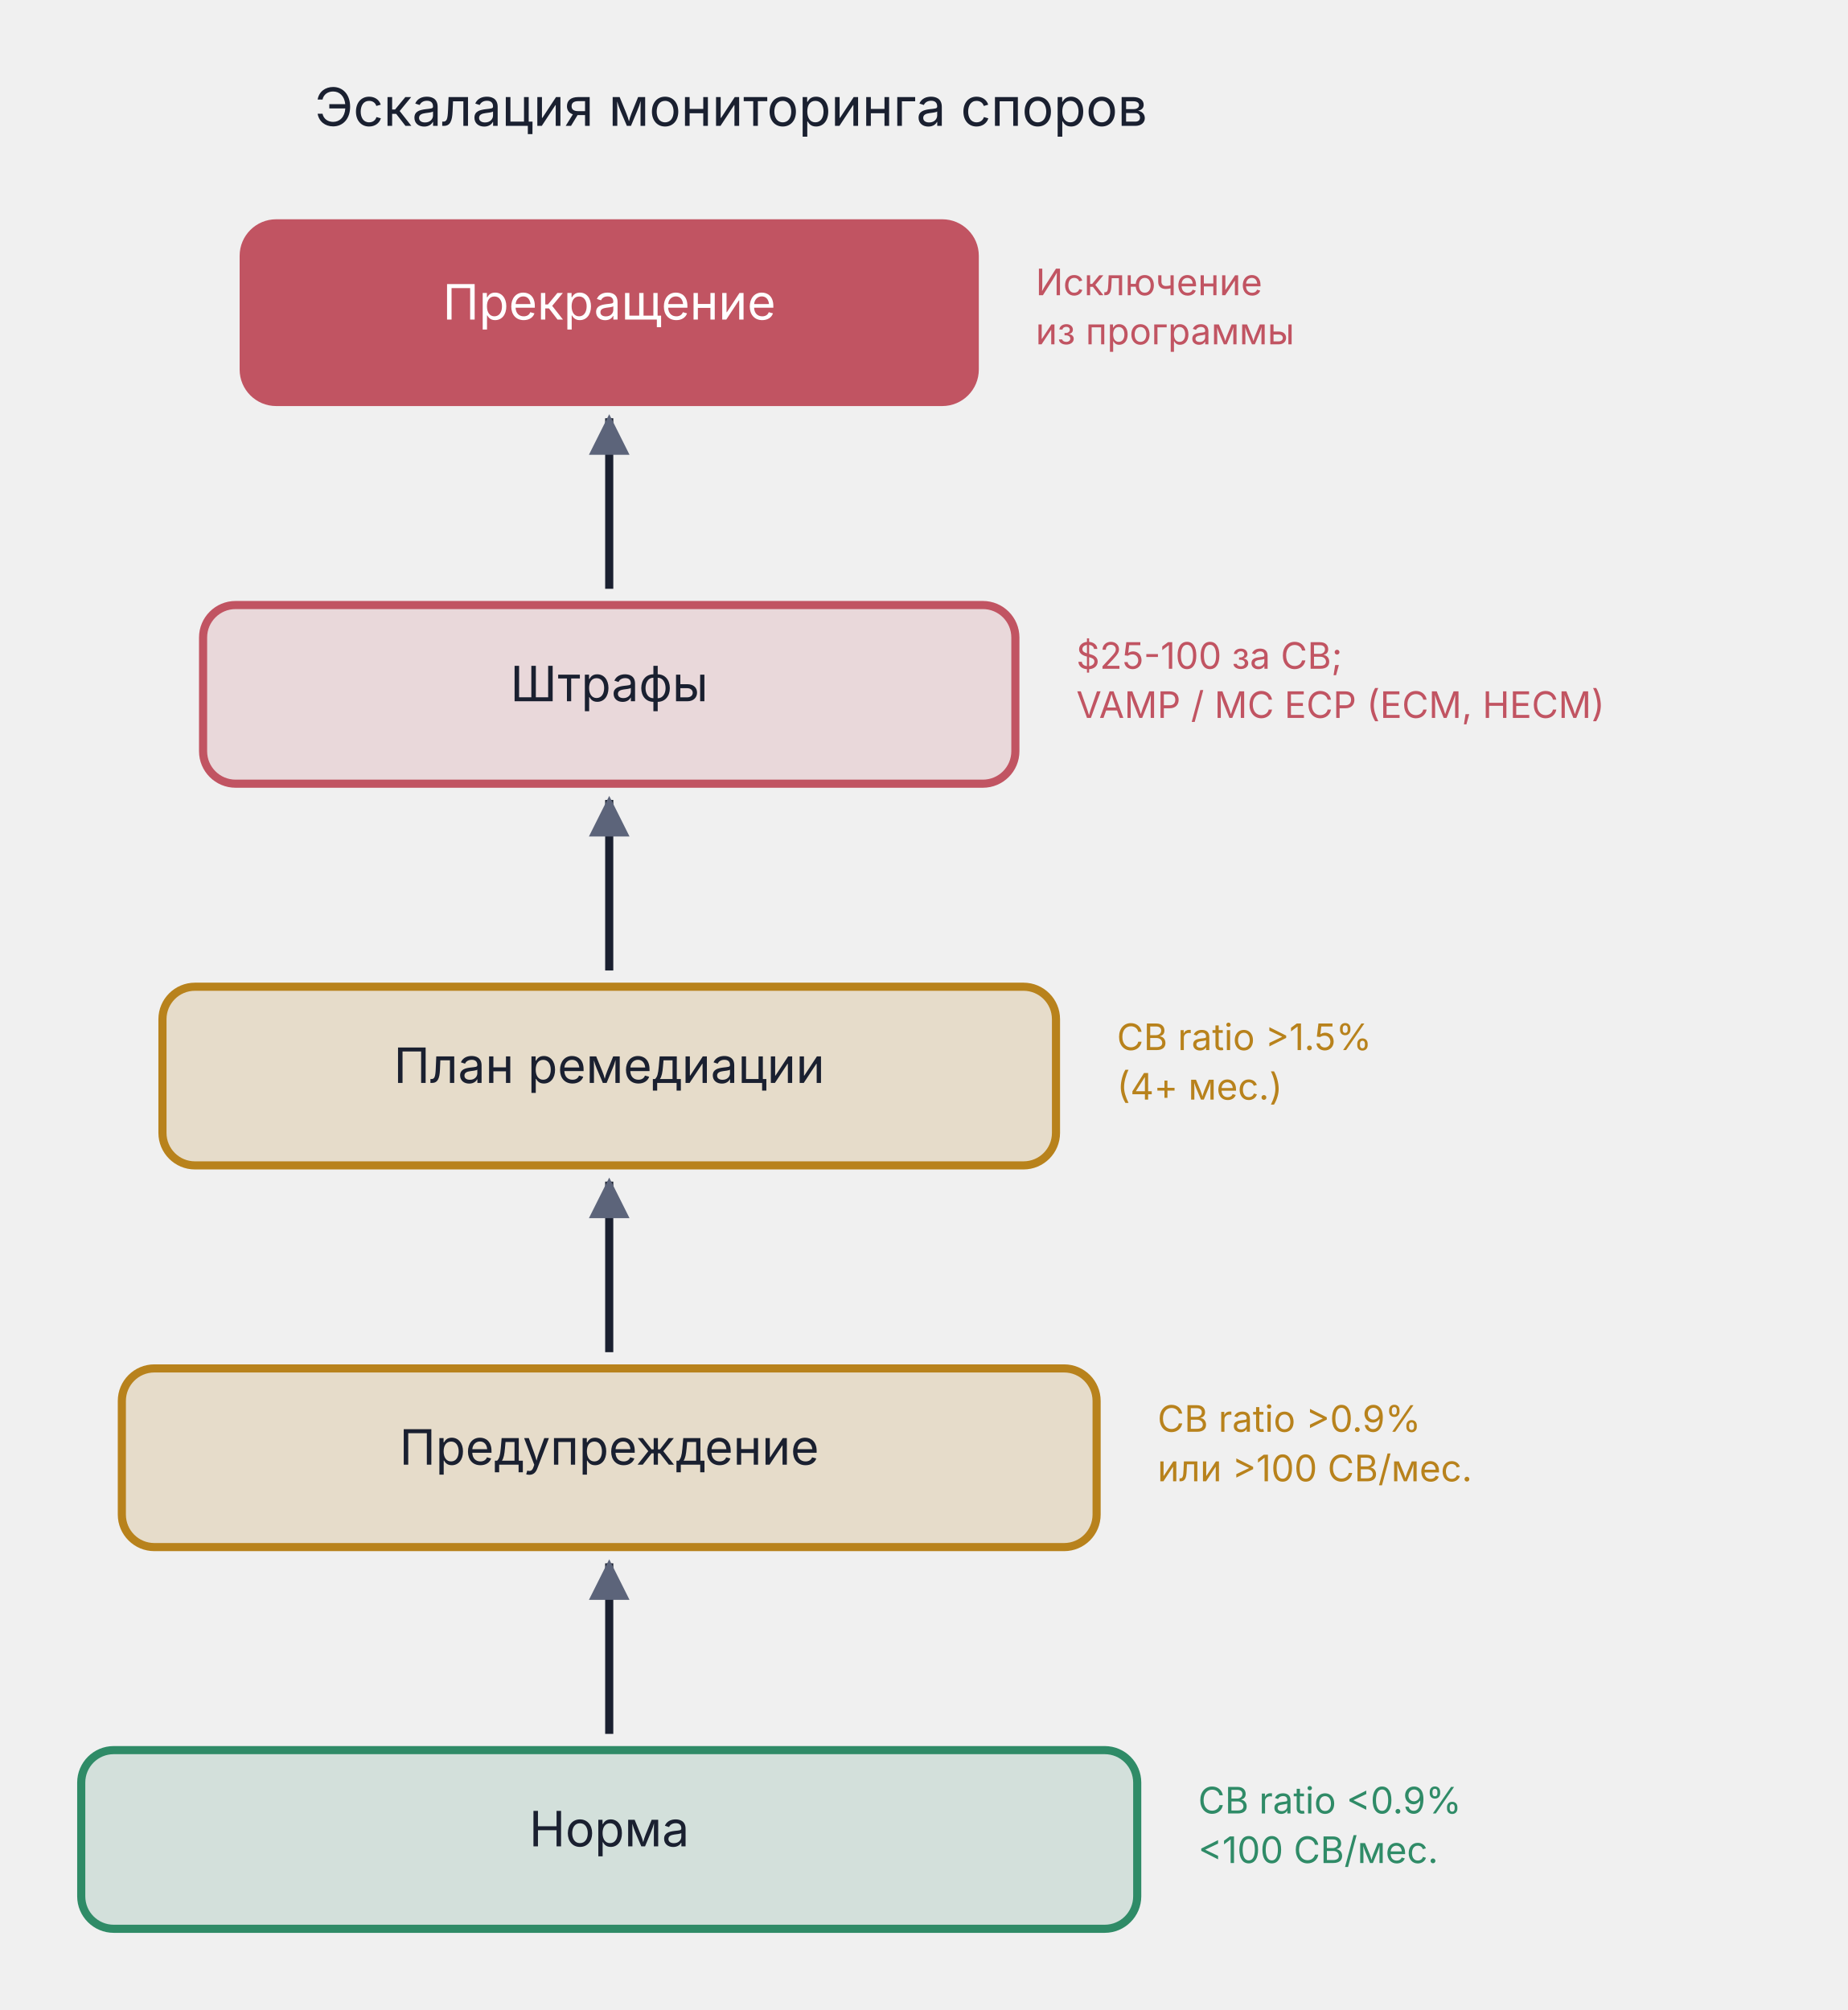
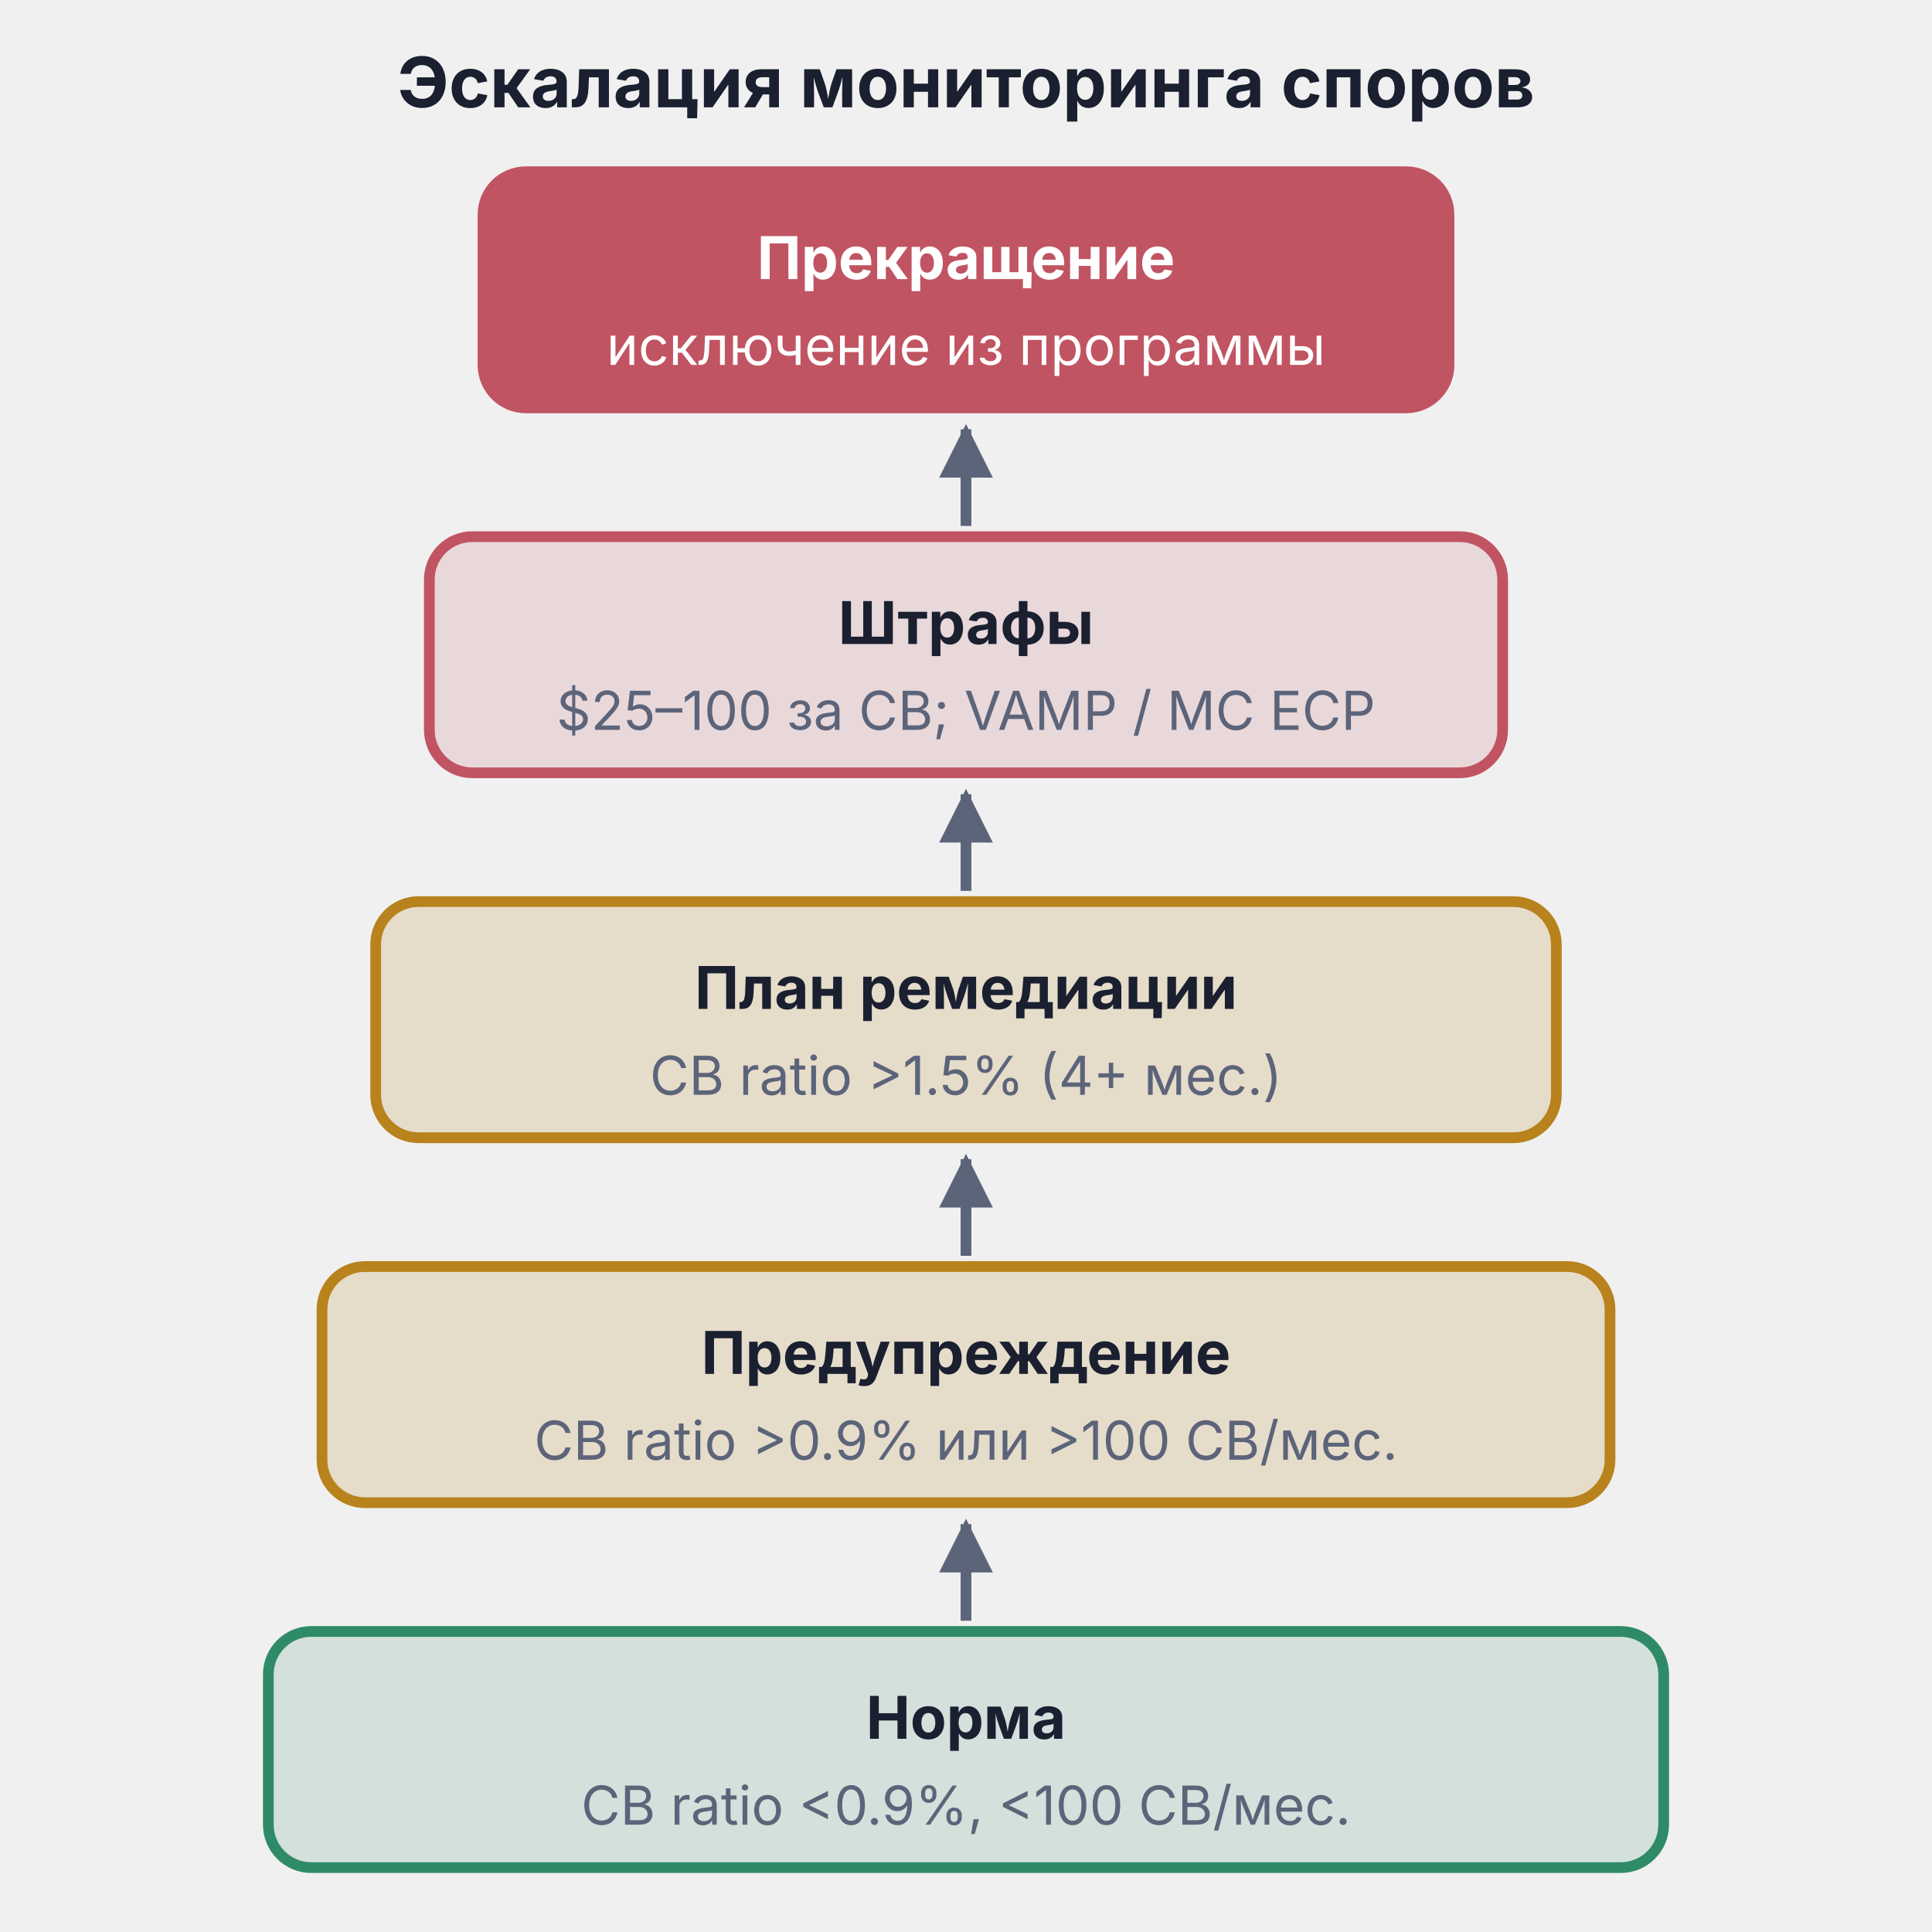
- <svg xmlns="http://www.w3.org/2000/svg" viewBox="0 0 455 495" width="455" height="495">
+ <svg xmlns="http://www.w3.org/2000/svg" viewBox="0 0 360 360" width="360" height="360">
  <defs>
    <marker id="arr-Muted" viewBox="0 0 10 10" refX="9" refY="5" markerWidth="5" markerHeight="5" orient="auto">
      <path d="M0,0 L10,5 L0,10 Z" fill="#5C647A" />
    </marker>
    <marker id="arr-Muted-s" viewBox="0 0 10 10" refX="1" refY="5" markerWidth="5" markerHeight="5" orient="auto">
      <path d="M10,0 L0,5 L10,10 Z" fill="#5C647A" />
    </marker>
  </defs>
-   <text x="180.0" y="31.0" text-anchor="middle" font-family="Inter, -apple-system, BlinkMacSystemFont, 'Helvetica Neue', Arial, sans-serif" font-size="13" fill="#1A2030">Эскалация мониторинга споров</text>
-   <rect x="60.0" y="55.0" width="180" height="44" rx="8" fill="#C15462" stroke="#C15462" stroke-width="2" />
-   <text x="150.0" y="78.7" text-anchor="middle" font-family="Inter, -apple-system, BlinkMacSystemFont, 'Helvetica Neue', Arial, sans-serif" font-size="12" font-weight="normal" fill="#ffffff">Прекращение</text>
-   <text x="255.0" y="72.7" text-anchor="start" font-family="Inter, -apple-system, BlinkMacSystemFont, 'Helvetica Neue', Arial, sans-serif" font-size="9" fill="#C15462">Исключение</text>
-   <text x="255.0" y="84.8" text-anchor="start" font-family="Inter, -apple-system, BlinkMacSystemFont, 'Helvetica Neue', Arial, sans-serif" font-size="9" fill="#C15462">из программы</text>
-   <line x1="150.0" y1="145.0" x2="150.0" y2="103.0" stroke="#1A2030" stroke-width="2" marker-end="url(#arr-Muted)" />
-   <rect x="50.0" y="149.0" width="200" height="44" rx="8" fill="#C15462" fill-opacity="0.15" stroke="#C15462" stroke-width="2" />
-   <text x="150.0" y="172.7" text-anchor="middle" font-family="Inter, -apple-system, BlinkMacSystemFont, 'Helvetica Neue', Arial, sans-serif" font-size="12" font-weight="normal" fill="#1A2030">Штрафы</text>
-   <text x="265.0" y="164.7" text-anchor="start" font-family="Inter, -apple-system, BlinkMacSystemFont, 'Helvetica Neue', Arial, sans-serif" font-size="9" fill="#C15462">$25-100 за CB;</text>
-   <text x="265.0" y="176.8" text-anchor="start" font-family="Inter, -apple-system, BlinkMacSystemFont, 'Helvetica Neue', Arial, sans-serif" font-size="9" fill="#C15462">VAMP / MC ECP (ECM, HECM)</text>
-   <line x1="150.0" y1="239.0" x2="150.0" y2="197.0" stroke="#1A2030" stroke-width="2" marker-end="url(#arr-Muted)" />
-   <rect x="40.0" y="243.0" width="220" height="44" rx="8" fill="#B8821C" fill-opacity="0.18" stroke="#B8821C" stroke-width="2" />
-   <text x="150.0" y="266.7" text-anchor="middle" font-family="Inter, -apple-system, BlinkMacSystemFont, 'Helvetica Neue', Arial, sans-serif" font-size="12" font-weight="normal" fill="#1A2030">План ремедиации</text>
-   <text x="275.0" y="258.6" text-anchor="start" font-family="Inter, -apple-system, BlinkMacSystemFont, 'Helvetica Neue', Arial, sans-serif" font-size="9" fill="#B8821C">CB ratio &gt;1.5%</text>
-   <text x="275.0" y="270.8" text-anchor="start" font-family="Inter, -apple-system, BlinkMacSystemFont, 'Helvetica Neue', Arial, sans-serif" font-size="9" fill="#B8821C">(4+ мес.)</text>
-   <line x1="150.0" y1="333.0" x2="150.0" y2="291.0" stroke="#1A2030" stroke-width="2" marker-end="url(#arr-Muted)" />
-   <rect x="30.0" y="337.0" width="240" height="44" rx="8" fill="#B8821C" fill-opacity="0.18" stroke="#B8821C" stroke-width="2" />
-   <text x="150.0" y="360.7" text-anchor="middle" font-family="Inter, -apple-system, BlinkMacSystemFont, 'Helvetica Neue', Arial, sans-serif" font-size="12" font-weight="normal" fill="#1A2030">Предупреждение</text>
-   <text x="285.0" y="352.6" text-anchor="start" font-family="Inter, -apple-system, BlinkMacSystemFont, 'Helvetica Neue', Arial, sans-serif" font-size="9" fill="#B8821C">CB ratio &gt;0.9%</text>
-   <text x="285.0" y="364.8" text-anchor="start" font-family="Inter, -apple-system, BlinkMacSystemFont, 'Helvetica Neue', Arial, sans-serif" font-size="9" fill="#B8821C">или &gt;100 CB/мес.</text>
-   <line x1="150.0" y1="427.0" x2="150.0" y2="385.0" stroke="#1A2030" stroke-width="2" marker-end="url(#arr-Muted)" />
-   <rect x="20.0" y="431.0" width="260" height="44" rx="8" fill="#2F8B67" fill-opacity="0.15" stroke="#2F8B67" stroke-width="2" />
-   <text x="150.0" y="454.7" text-anchor="middle" font-family="Inter, -apple-system, BlinkMacSystemFont, 'Helvetica Neue', Arial, sans-serif" font-size="12" font-weight="normal" fill="#1A2030">Норма</text>
-   <text x="295.0" y="446.6" text-anchor="start" font-family="Inter, -apple-system, BlinkMacSystemFont, 'Helvetica Neue', Arial, sans-serif" font-size="9" fill="#2F8B67">CB ratio &lt;0.9%</text>
-   <text x="295.0" y="458.8" text-anchor="start" font-family="Inter, -apple-system, BlinkMacSystemFont, 'Helvetica Neue', Arial, sans-serif" font-size="9" fill="#2F8B67">&lt;100 CB/мес.</text>
+   <text x="180.0" y="20.0" text-anchor="middle" font-family="Inter, -apple-system, BlinkMacSystemFont, 'Helvetica Neue', Arial, sans-serif" font-size="13" font-weight="bold" fill="#1A2030">Эскалация мониторинга споров</text>
+   <rect x="90.0" y="32.0" width="180" height="44" rx="8" fill="#C15462" stroke="#C15462" stroke-width="2" />
+   <text x="180.0" y="52.0" text-anchor="middle" font-family="Inter, -apple-system, BlinkMacSystemFont, 'Helvetica Neue', Arial, sans-serif" font-size="11" font-weight="bold" fill="#ffffff">Прекращение</text>
+   <text x="180.0" y="68.0" text-anchor="middle" font-family="Inter, -apple-system, BlinkMacSystemFont, 'Helvetica Neue', Arial, sans-serif" font-size="10" fill="#ffffff">исключение из программы</text>
+   <line x1="180.0" y1="98.0" x2="180.0" y2="80.0" stroke="#5C647A" stroke-width="2" marker-end="url(#arr-Muted)" />
+   <rect x="80.0" y="100.0" width="200" height="44" rx="8" fill="#C15462" fill-opacity="0.15" stroke="#C15462" stroke-width="2" />
+   <text x="180.0" y="120.0" text-anchor="middle" font-family="Inter, -apple-system, BlinkMacSystemFont, 'Helvetica Neue', Arial, sans-serif" font-size="11" font-weight="bold" fill="#1A2030">Штрафы</text>
+   <text x="180.0" y="136.0" text-anchor="middle" font-family="Inter, -apple-system, BlinkMacSystemFont, 'Helvetica Neue', Arial, sans-serif" font-size="10" fill="#5C647A">$25–100 за CB; VAMP / MC ECP</text>
+   <line x1="180.0" y1="166.0" x2="180.0" y2="148.0" stroke="#5C647A" stroke-width="2" marker-end="url(#arr-Muted)" />
+   <rect x="70.0" y="168.0" width="220" height="44" rx="8" fill="#B8821C" fill-opacity="0.18" stroke="#B8821C" stroke-width="2" />
+   <text x="180.0" y="188.0" text-anchor="middle" font-family="Inter, -apple-system, BlinkMacSystemFont, 'Helvetica Neue', Arial, sans-serif" font-size="11" font-weight="bold" fill="#1A2030">План ремедиации</text>
+   <text x="180.0" y="204.0" text-anchor="middle" font-family="Inter, -apple-system, BlinkMacSystemFont, 'Helvetica Neue', Arial, sans-serif" font-size="10" fill="#5C647A">CB ratio &gt;1.5% (4+ мес.)</text>
+   <line x1="180.0" y1="234.0" x2="180.0" y2="216.0" stroke="#5C647A" stroke-width="2" marker-end="url(#arr-Muted)" />
+   <rect x="60.0" y="236.0" width="240" height="44" rx="8" fill="#B8821C" fill-opacity="0.18" stroke="#B8821C" stroke-width="2" />
+   <text x="180.0" y="256.0" text-anchor="middle" font-family="Inter, -apple-system, BlinkMacSystemFont, 'Helvetica Neue', Arial, sans-serif" font-size="11" font-weight="bold" fill="#1A2030">Предупреждение</text>
+   <text x="180.0" y="272.0" text-anchor="middle" font-family="Inter, -apple-system, BlinkMacSystemFont, 'Helvetica Neue', Arial, sans-serif" font-size="10" fill="#5C647A">CB ratio &gt;0.9% или &gt;100 CB/мес.</text>
+   <line x1="180.0" y1="302.0" x2="180.0" y2="284.0" stroke="#5C647A" stroke-width="2" marker-end="url(#arr-Muted)" />
+   <rect x="50.0" y="304.0" width="260" height="44" rx="8" fill="#2F8B67" fill-opacity="0.15" stroke="#2F8B67" stroke-width="2" />
+   <text x="180.0" y="324.0" text-anchor="middle" font-family="Inter, -apple-system, BlinkMacSystemFont, 'Helvetica Neue', Arial, sans-serif" font-size="11" font-weight="bold" fill="#1A2030">Норма</text>
+   <text x="180.0" y="340.0" text-anchor="middle" font-family="Inter, -apple-system, BlinkMacSystemFont, 'Helvetica Neue', Arial, sans-serif" font-size="10" fill="#5C647A">CB ratio &lt;0.9%, &lt;100 CB/мес.</text>
</svg>
